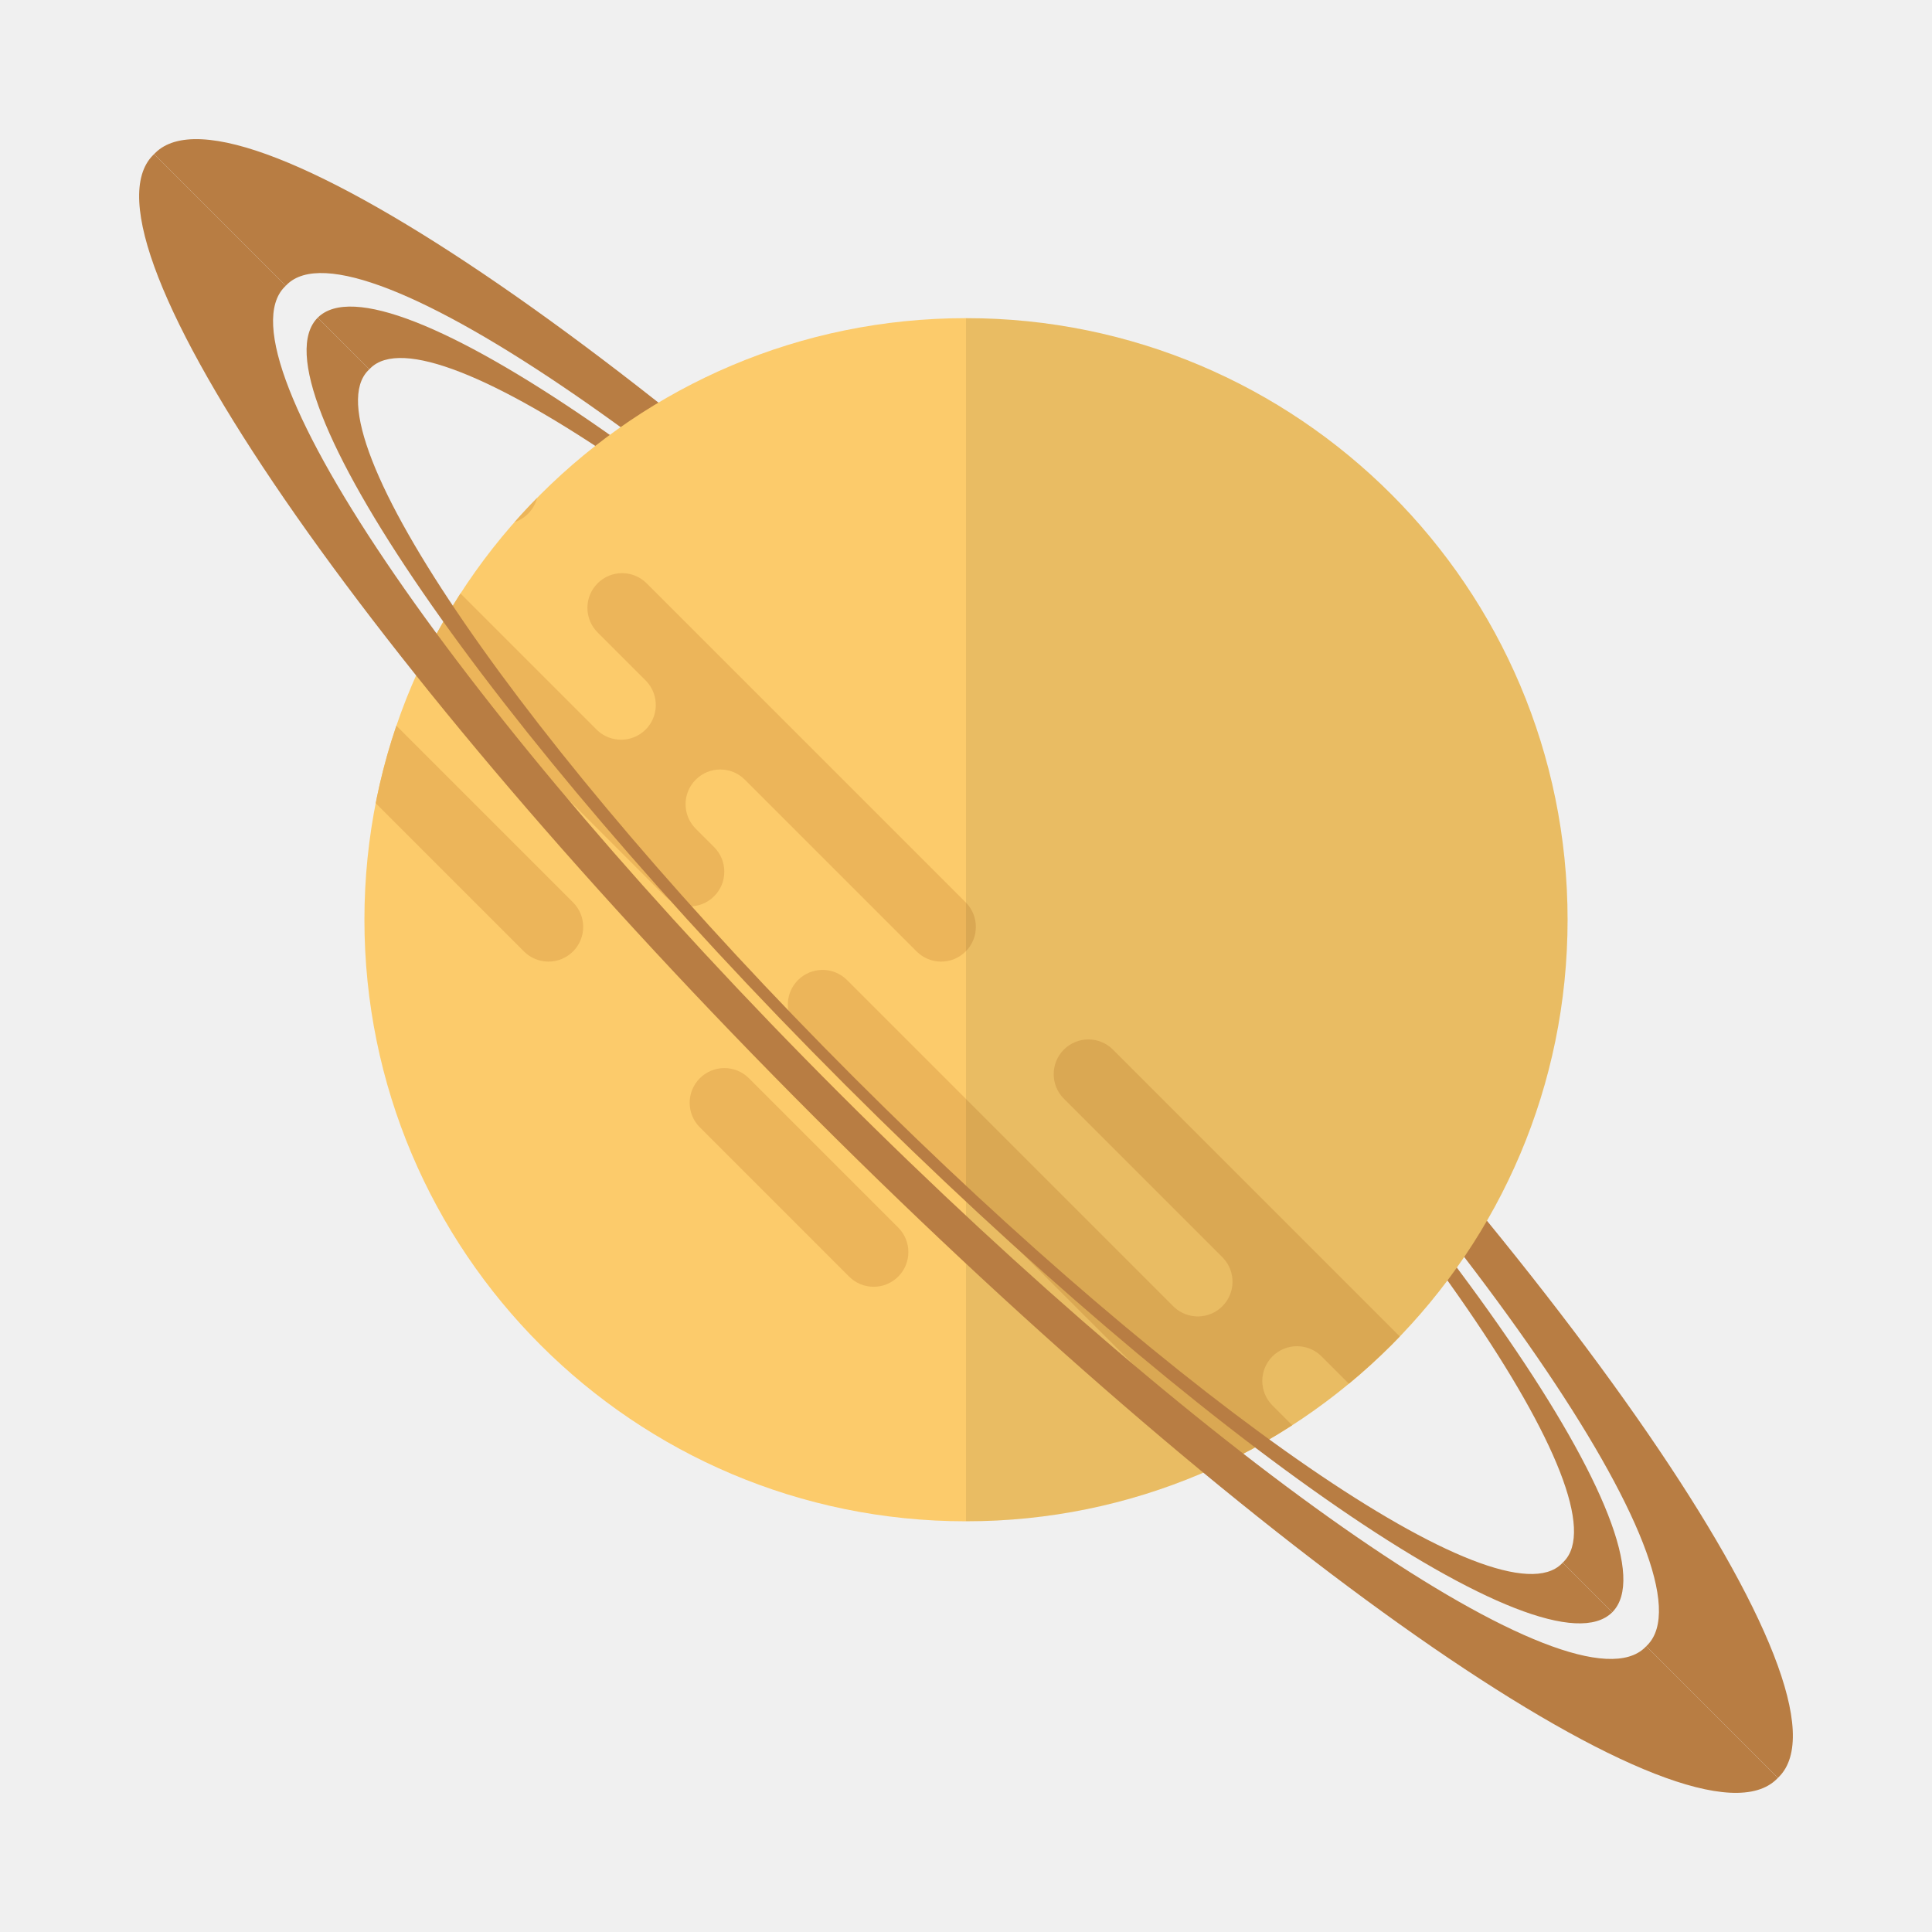
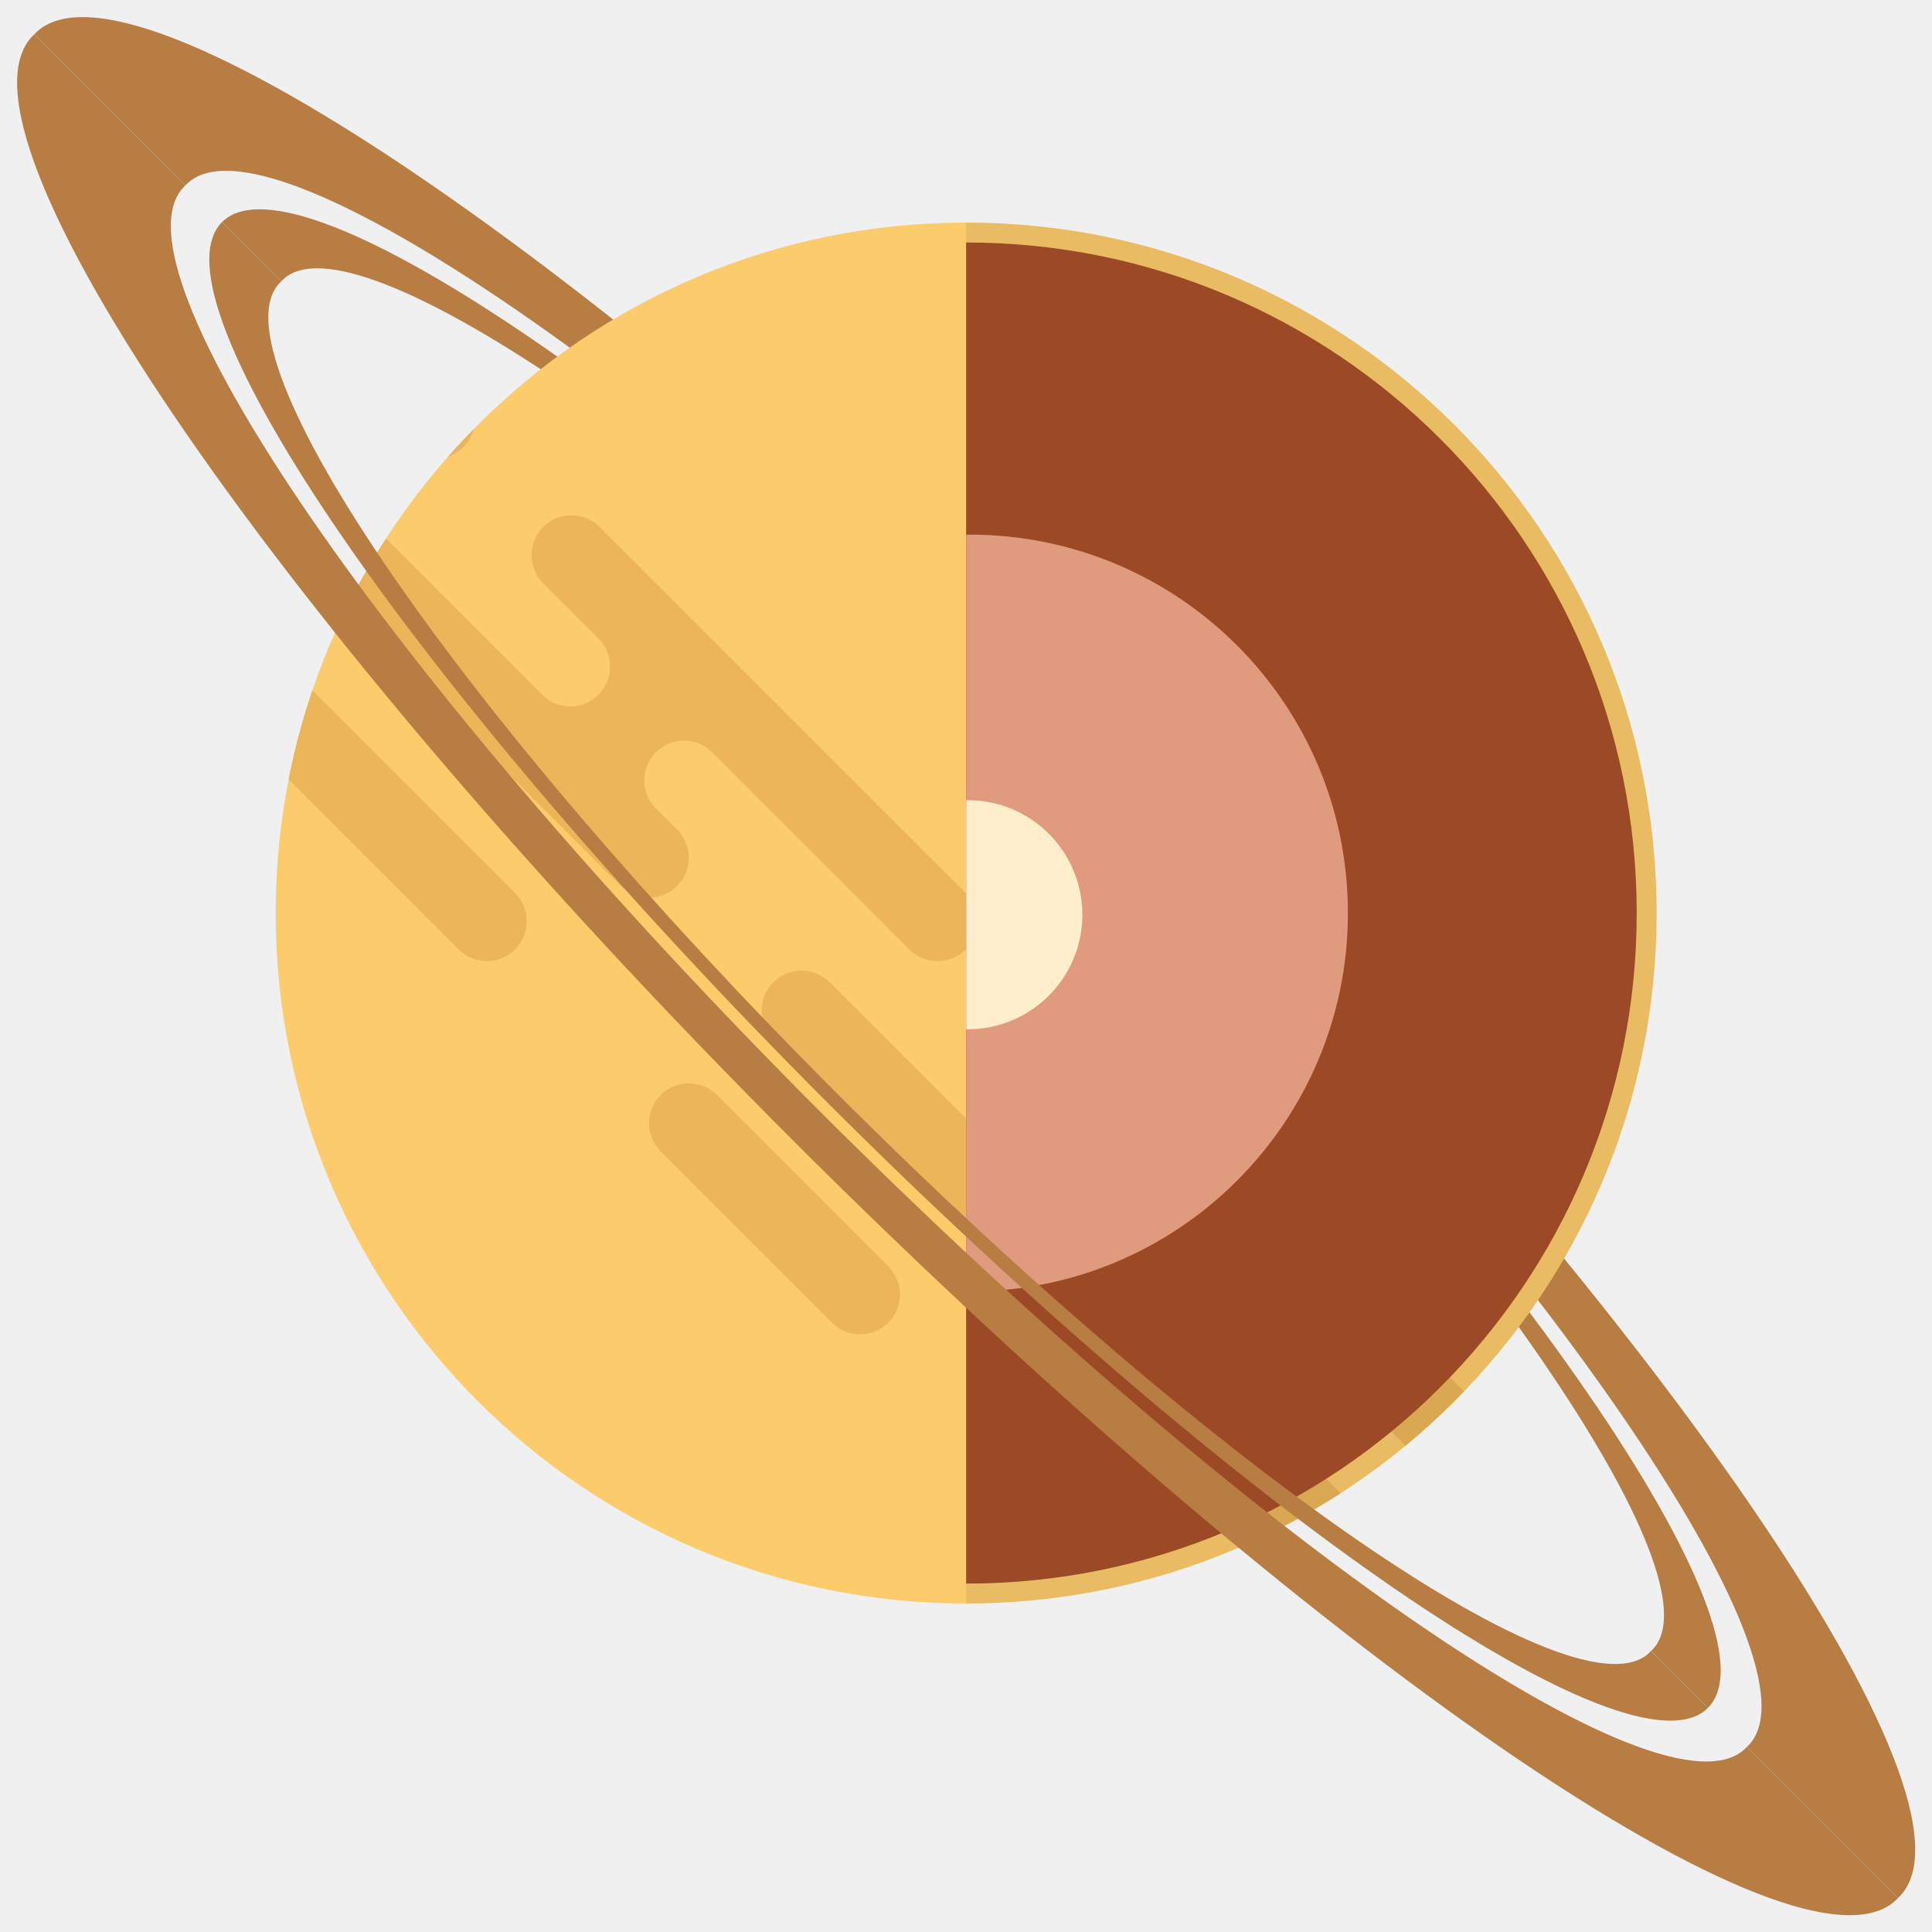
- <svg xmlns="http://www.w3.org/2000/svg" width="668" height="668" fill="none">
-   <path fill-rule="evenodd" clip-rule="evenodd" d="M53.285 53.283c.113-.12.228-.24.345-.357 28.705-28.705 177.658 73.709 332.696 228.747 155.038 155.038 257.452 303.991 228.747 332.696-.117.117-.236.232-.357.345l-45.524-45.524c.122-.112.242-.227.359-.344 24.049-24.049-61.757-148.848-191.653-278.745C248.001 160.205 123.202 74.399 99.153 98.448a11.74 11.74 0 00-.344.359L53.285 53.283zm56.563 56.563c22.886-22.886 141.637 58.759 265.238 182.36 123.601 123.601 205.246 242.352 182.36 265.238l-17.143-17.143c.123-.111.242-.226.36-.343 21.14-21.14-54.091-130.647-168.033-244.589-113.942-113.942-223.449-189.173-244.589-168.033-.117.118-.232.238-.343.36l-17.85-17.85z" fill="#B87D43" />
-   <circle cx="334" cy="318" r="208" fill="#FCCB6B" />
-   <mask id="a" maskUnits="userSpaceOnUse" x="126" y="110" width="416" height="416">
-     <circle cx="334" cy="318" r="208" fill="#fff" />
-   </mask>
-   <g mask="url(#a)">
-     <path fill-rule="evenodd" clip-rule="evenodd" d="M540.369 518.472c-4.686-4.687-12.284-4.687-16.97 0-4.687 4.686-4.687 12.284 0 16.97l110.308 110.309c4.687 4.686 12.285 4.686 16.971 0s4.686-12.284 0-16.971L540.369 518.472zM384.806 362.908c-4.687-4.686-12.285-4.686-16.971 0s-4.686 12.284 0 16.971l55.154 55.154-.007.007c4.337 4.708 4.222 12.042-.346 16.61-4.568 4.568-11.903 4.683-16.61.346l-.007.008-113.137-113.137c-4.687-4.687-12.284-4.687-16.971 0-4.686 4.686-4.686 12.284 0 16.97l181.727 181.727c4.686 4.686 12.284 4.686 16.97 0 4.687-4.687 4.687-12.285 0-16.971l-34.648-34.648c-4.686-4.687-4.686-12.285 0-16.971s12.284-4.686 16.971 0l21.213 21.213c4.686 4.687 12.284 4.687 16.97 0 4.687-4.686 4.687-12.284 0-16.97L384.806 362.908zm77.074 212.839c-4.686-4.686-12.284-4.686-16.97 0-4.687 4.687-4.687 12.285 0 16.971l51.619 51.619c4.686 4.686 12.284 4.686 16.97 0 4.686-4.687 4.686-12.285 0-16.971l-51.619-51.619zM258.941 372.808c-4.687-4.687-12.285-4.687-16.971 0-4.686 4.686-4.686 12.284 0 16.97l51.619 51.619c4.686 4.686 12.284 4.686 16.97 0 4.687-4.686 4.687-12.284 0-16.971l-51.618-51.618zM63.779 194.617c4.687-4.687 12.284-4.687 16.97 0l117.38 117.379c4.687 4.687 4.687 12.285 0 16.971-4.686 4.686-12.284 4.686-16.97 0l-117.38-117.38c-4.686-4.686-4.686-12.284 0-16.97zm193.747 74.953c-4.686-4.686-12.284-4.686-16.97 0-4.686 4.686-4.686 12.284 0 16.971l6.364 6.364c4.686 4.686 4.686 12.284 0 16.97-4.686 4.686-12.284 4.686-16.971 0L48.223 128.149c-4.687-4.687-4.687-12.285 0-16.971 4.686-4.686 12.284-4.686 16.97 0l141.422 141.421.007-.007c4.707 4.337 12.042 4.222 16.61-.346 4.568-4.568 4.683-11.902.346-16.61l.007-.007-16.97-16.971c-4.687-4.686-4.687-12.284 0-16.97 4.686-4.686 12.284-4.687 16.97 0l110.309 110.308c4.686 4.687 4.686 12.285 0 16.971s-12.284 4.686-16.971 0l-59.397-59.397zM55.294 50.367c4.686-4.686 12.284-4.686 16.97 0l110.309 110.309c4.686 4.686 4.686 12.284 0 16.97-4.686 4.686-12.284 4.686-16.97 0L55.293 67.338c-4.685-4.687-4.685-12.285 0-16.971z" fill="#ECB55A" />
+ <svg xmlns="http://www.w3.org/2000/svg" width="582" height="582" viewBox="0 0 582 582" fill="none">
+   <g clip-path="url(#clip0_921_151)">
+     <path d="M571.763 571.762C571.884 571.649 572.004 571.534 572.121 571.416C600.824 542.711 498.411 393.759 343.373 238.721C188.336 83.684 39.384 -18.73 10.678 9.974C10.561 10.091 10.446 10.21 10.333 10.331L55.857 55.856C55.969 55.733 56.083 55.613 56.2 55.496C80.251 31.447 205.049 117.253 334.945 247.149C464.841 377.045 550.647 501.844 526.599 525.894C526.482 526.012 526.361 526.126 526.239 526.238L571.763 571.762ZM514.494 514.492C537.379 491.606 455.734 372.855 332.133 249.254C208.533 125.654 89.782 44.008 66.895 66.894L84.746 84.745C84.857 84.622 84.971 84.502 85.088 84.385C106.229 63.245 215.735 138.475 329.677 252.417C443.619 366.36 518.85 475.866 497.71 497.007C497.593 497.124 497.472 497.237 497.35 497.348L514.494 514.492Z" fill="#B87D43" />
+     <circle cx="291.047" cy="275.048" r="208" fill="#FCCB6B" />
+     <mask id="mask0_921_151" style="mask-type:luminance" maskUnits="userSpaceOnUse" x="83" y="67" width="417" height="417">
+       <circle cx="291.047" cy="275.048" r="208" fill="white" />
+     </mask>
+     <g mask="url(#mask0_921_151)">
+       <path fill-rule="evenodd" clip-rule="evenodd" d="M497.416 475.52C492.73 470.833 485.132 470.833 480.445 475.52C475.759 480.206 475.759 487.804 480.445 492.49L590.754 602.799C595.44 607.485 603.038 607.485 607.725 602.799C612.411 598.113 612.411 590.515 607.725 585.828L497.416 475.52ZM341.853 319.956C337.166 315.27 329.568 315.27 324.882 319.956C320.196 324.643 320.196 332.241 324.882 336.927L380.036 392.081L380.029 392.088C384.366 396.796 384.251 404.13 379.683 408.698C375.115 413.266 367.78 413.381 363.073 409.044L363.066 409.052L249.929 295.915C245.242 291.228 237.644 291.228 232.958 295.915C228.272 300.601 228.272 308.199 232.958 312.885L414.685 494.612C419.371 499.298 426.969 499.298 431.655 494.612C436.341 489.925 436.341 482.327 431.655 477.641L397.007 442.993C392.321 438.307 392.321 430.709 397.007 426.022C401.693 421.336 409.291 421.336 413.977 426.022L435.191 447.236C439.877 451.922 447.475 451.922 452.161 447.236C456.847 442.549 456.847 434.951 452.161 430.265L341.853 319.956ZM418.927 532.795C414.241 528.109 406.643 528.109 401.957 532.795C397.27 537.482 397.27 545.08 401.957 549.766L453.575 601.385C458.262 606.071 465.86 606.071 470.546 601.385C475.232 596.698 475.232 589.101 470.546 584.414L418.927 532.795ZM215.988 329.856C211.301 325.17 203.703 325.169 199.017 329.856C194.331 334.542 194.331 342.14 199.017 346.826L250.636 398.445C255.322 403.131 262.92 403.131 267.606 398.445C272.293 393.759 272.293 386.161 267.606 381.475L215.988 329.856ZM20.826 151.665C25.512 146.979 33.11 146.979 37.797 151.665L155.176 269.045C159.863 273.731 159.863 281.329 155.176 286.015C150.49 290.701 142.892 290.701 138.206 286.015L20.826 168.635C16.14 163.949 16.14 156.351 20.826 151.665ZM214.573 226.618C209.887 221.932 202.289 221.932 197.603 226.618C192.916 231.304 192.916 238.902 197.603 243.589L203.967 249.953C208.653 254.639 208.653 262.237 203.967 266.923C199.28 271.61 191.682 271.61 186.996 266.923L5.27 85.197C0.583 80.51 0.583 72.913 5.27 68.226C9.956 63.54 17.554 63.54 22.24 68.226L163.662 209.648L163.669 209.64C168.376 213.977 175.711 213.862 180.279 209.294C184.847 204.726 184.962 197.392 180.625 192.684L180.632 192.677L163.662 175.707C158.975 171.02 158.975 163.422 163.662 158.736C168.348 154.05 175.946 154.05 180.632 158.736L290.941 269.045C295.627 273.731 295.627 281.329 290.941 286.015C286.255 290.701 278.657 290.701 273.97 286.015L214.573 226.618ZM12.341 7.415C17.027 2.729 24.625 2.729 29.311 7.415L139.62 117.724C144.306 122.41 144.306 130.008 139.62 134.694C134.934 139.381 127.336 139.381 122.649 134.694L12.341 24.386C7.654 19.699 7.654 12.101 12.341 7.415Z" fill="#ECB55A" />
+     </g>
+     <mask id="mask1_921_151" style="mask-type:luminance" maskUnits="userSpaceOnUse" x="83" y="67" width="417" height="417">
+       <circle cx="291.047" cy="275.048" r="208" fill="white" />
+     </mask>
+     <g mask="url(#mask1_921_151)">
+       <rect opacity="0.078" x="291.047" y="67.048" width="209.089" height="416" fill="black" />
+     </g>
+     <path d="M291.047 73.048C402.609 73.048 493.047 163.487 493.047 275.048C493.047 386.61 402.609 477.048 291.047 477.048V73.048Z" fill="#9C4925" />
+     <mask id="mask2_921_151" style="mask-type:luminance" maskUnits="userSpaceOnUse" x="291" y="73" width="203" height="405">
+       <path d="M291.047 73.048C402.609 73.048 493.047 163.487 493.047 275.048C493.047 386.61 402.609 477.048 291.047 477.048V73.048Z" fill="white" />
+     </mask>
+     <g mask="url(#mask2_921_151)">
+       <circle cx="292.047" cy="275.048" r="114" fill="#E09B7F" />
+       <circle cx="291.547" cy="275.548" r="34.5" fill="#FFEECC" />
+     </g>
+     <path d="M571.762 571.763C571.649 571.884 571.534 572.003 571.416 572.121C542.711 600.824 393.759 498.41 238.721 343.373C83.684 188.336 -18.73 39.383 9.974 10.678C10.091 10.561 10.21 10.445 10.331 10.333L55.856 55.857C55.733 55.969 55.613 56.083 55.496 56.2C31.447 80.251 117.253 205.049 247.149 334.945C377.045 464.841 501.844 550.647 525.894 526.599C526.012 526.481 526.126 526.361 526.238 526.239L571.762 571.763ZM514.492 514.494C491.606 537.379 372.855 455.734 249.254 332.133C125.654 208.533 44.008 89.781 66.894 66.895L84.745 84.746C84.622 84.857 84.502 84.971 84.385 85.088C63.245 106.228 138.475 215.735 252.417 329.677C366.36 443.619 475.866 518.85 497.007 497.709C497.124 497.592 497.237 497.472 497.348 497.35L514.492 514.494Z" fill="#B87D43" />
  </g>
-   <g>
-     <mask id="b" maskUnits="userSpaceOnUse" x="126" y="110" width="416" height="416">
-       <circle cx="334" cy="318" r="208" fill="#fff" />
-     </mask>
-     <g mask="url(#b)">
-       <path opacity=".078" fill="#000" d="M334 110h209.089v416H334z" />
-     </g>
-   </g>
-   <path fill-rule="evenodd" clip-rule="evenodd" d="M53.284 53.285c-.12.112-.24.227-.357.345-28.705 28.704 73.709 177.657 228.747 332.695C436.712 541.363 585.665 643.777 614.37 615.072c.117-.117.232-.236.344-.357l-45.523-45.524c-.112.122-.227.242-.344.359-24.05 24.05-148.848-61.756-278.745-191.653S74.399 123.202 98.449 99.152c.117-.117.237-.232.359-.344L53.284 53.285zm56.562 56.562c-22.886 22.886 58.76 141.637 182.361 265.238s242.352 205.247 265.238 182.36l-17.143-17.143c-.112.123-.226.243-.343.36-21.14 21.14-130.647-54.091-244.589-168.033C181.428 258.687 106.197 149.18 127.337 128.04c.117-.117.237-.231.36-.343l-17.851-17.85z" fill="#B87D43" />
+   <defs>
+     <clipPath id="clip0_921_151">
+       <rect width="582" height="582" fill="white" />
+     </clipPath>
+   </defs>
</svg>
